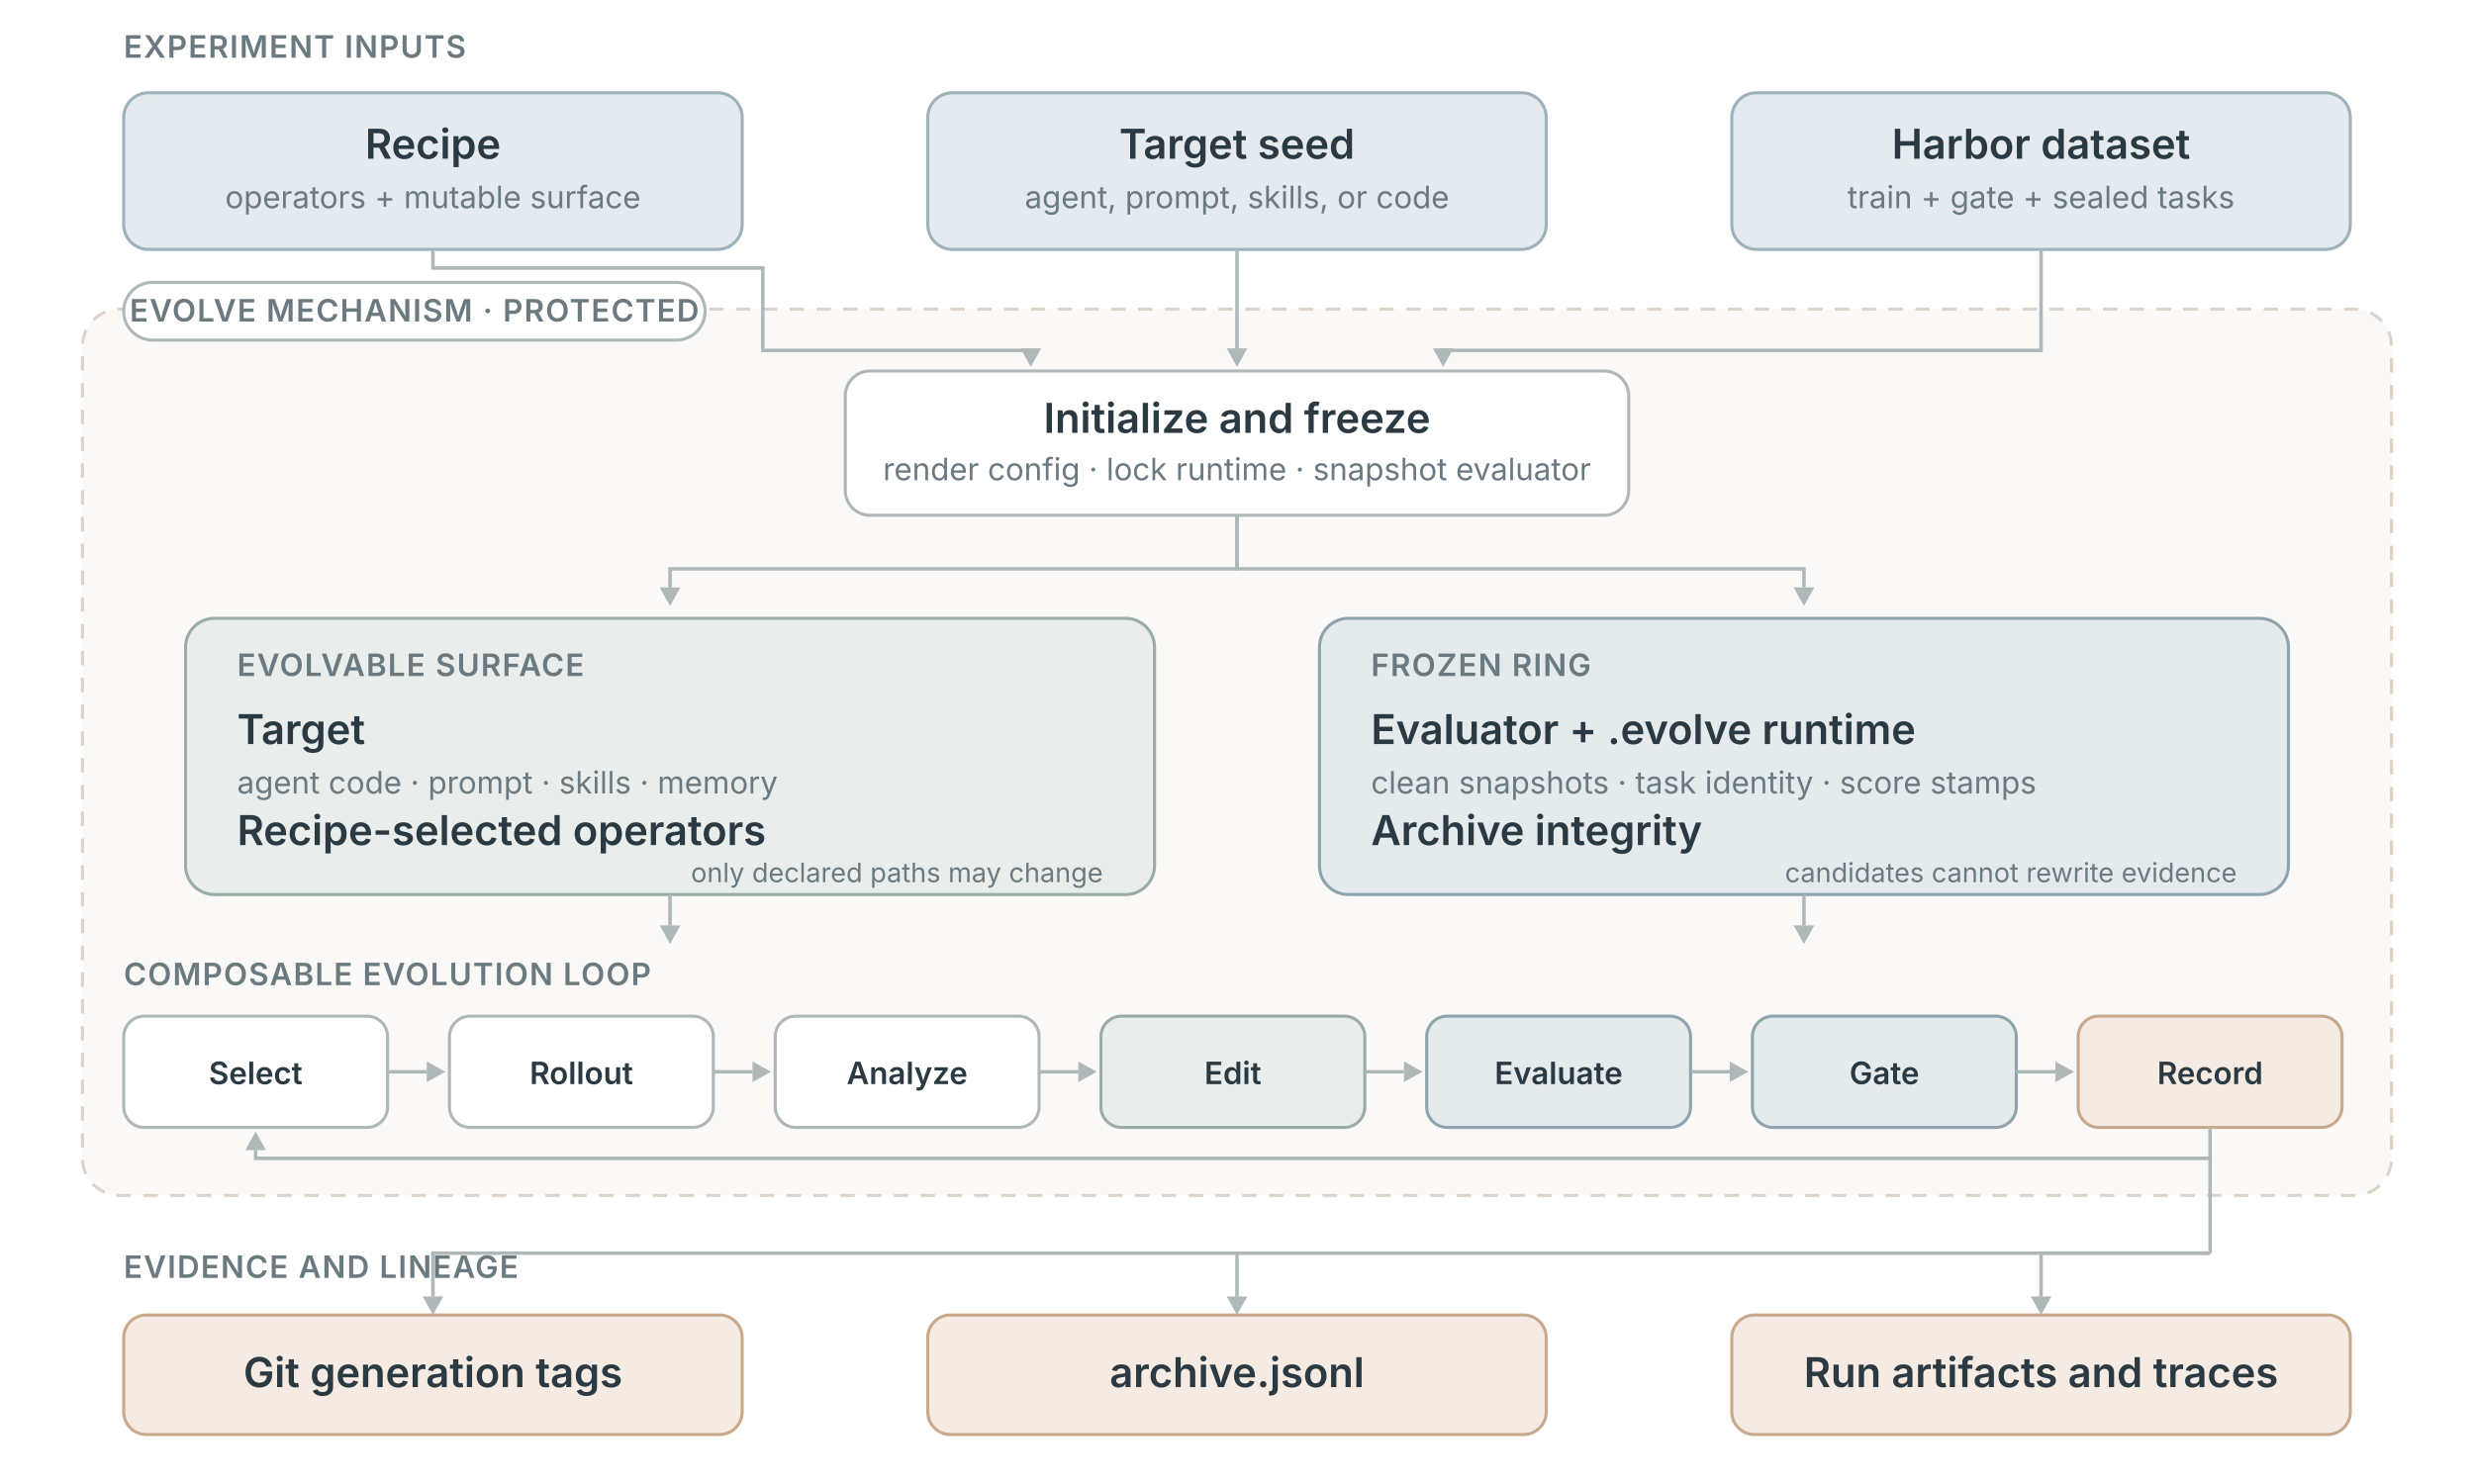
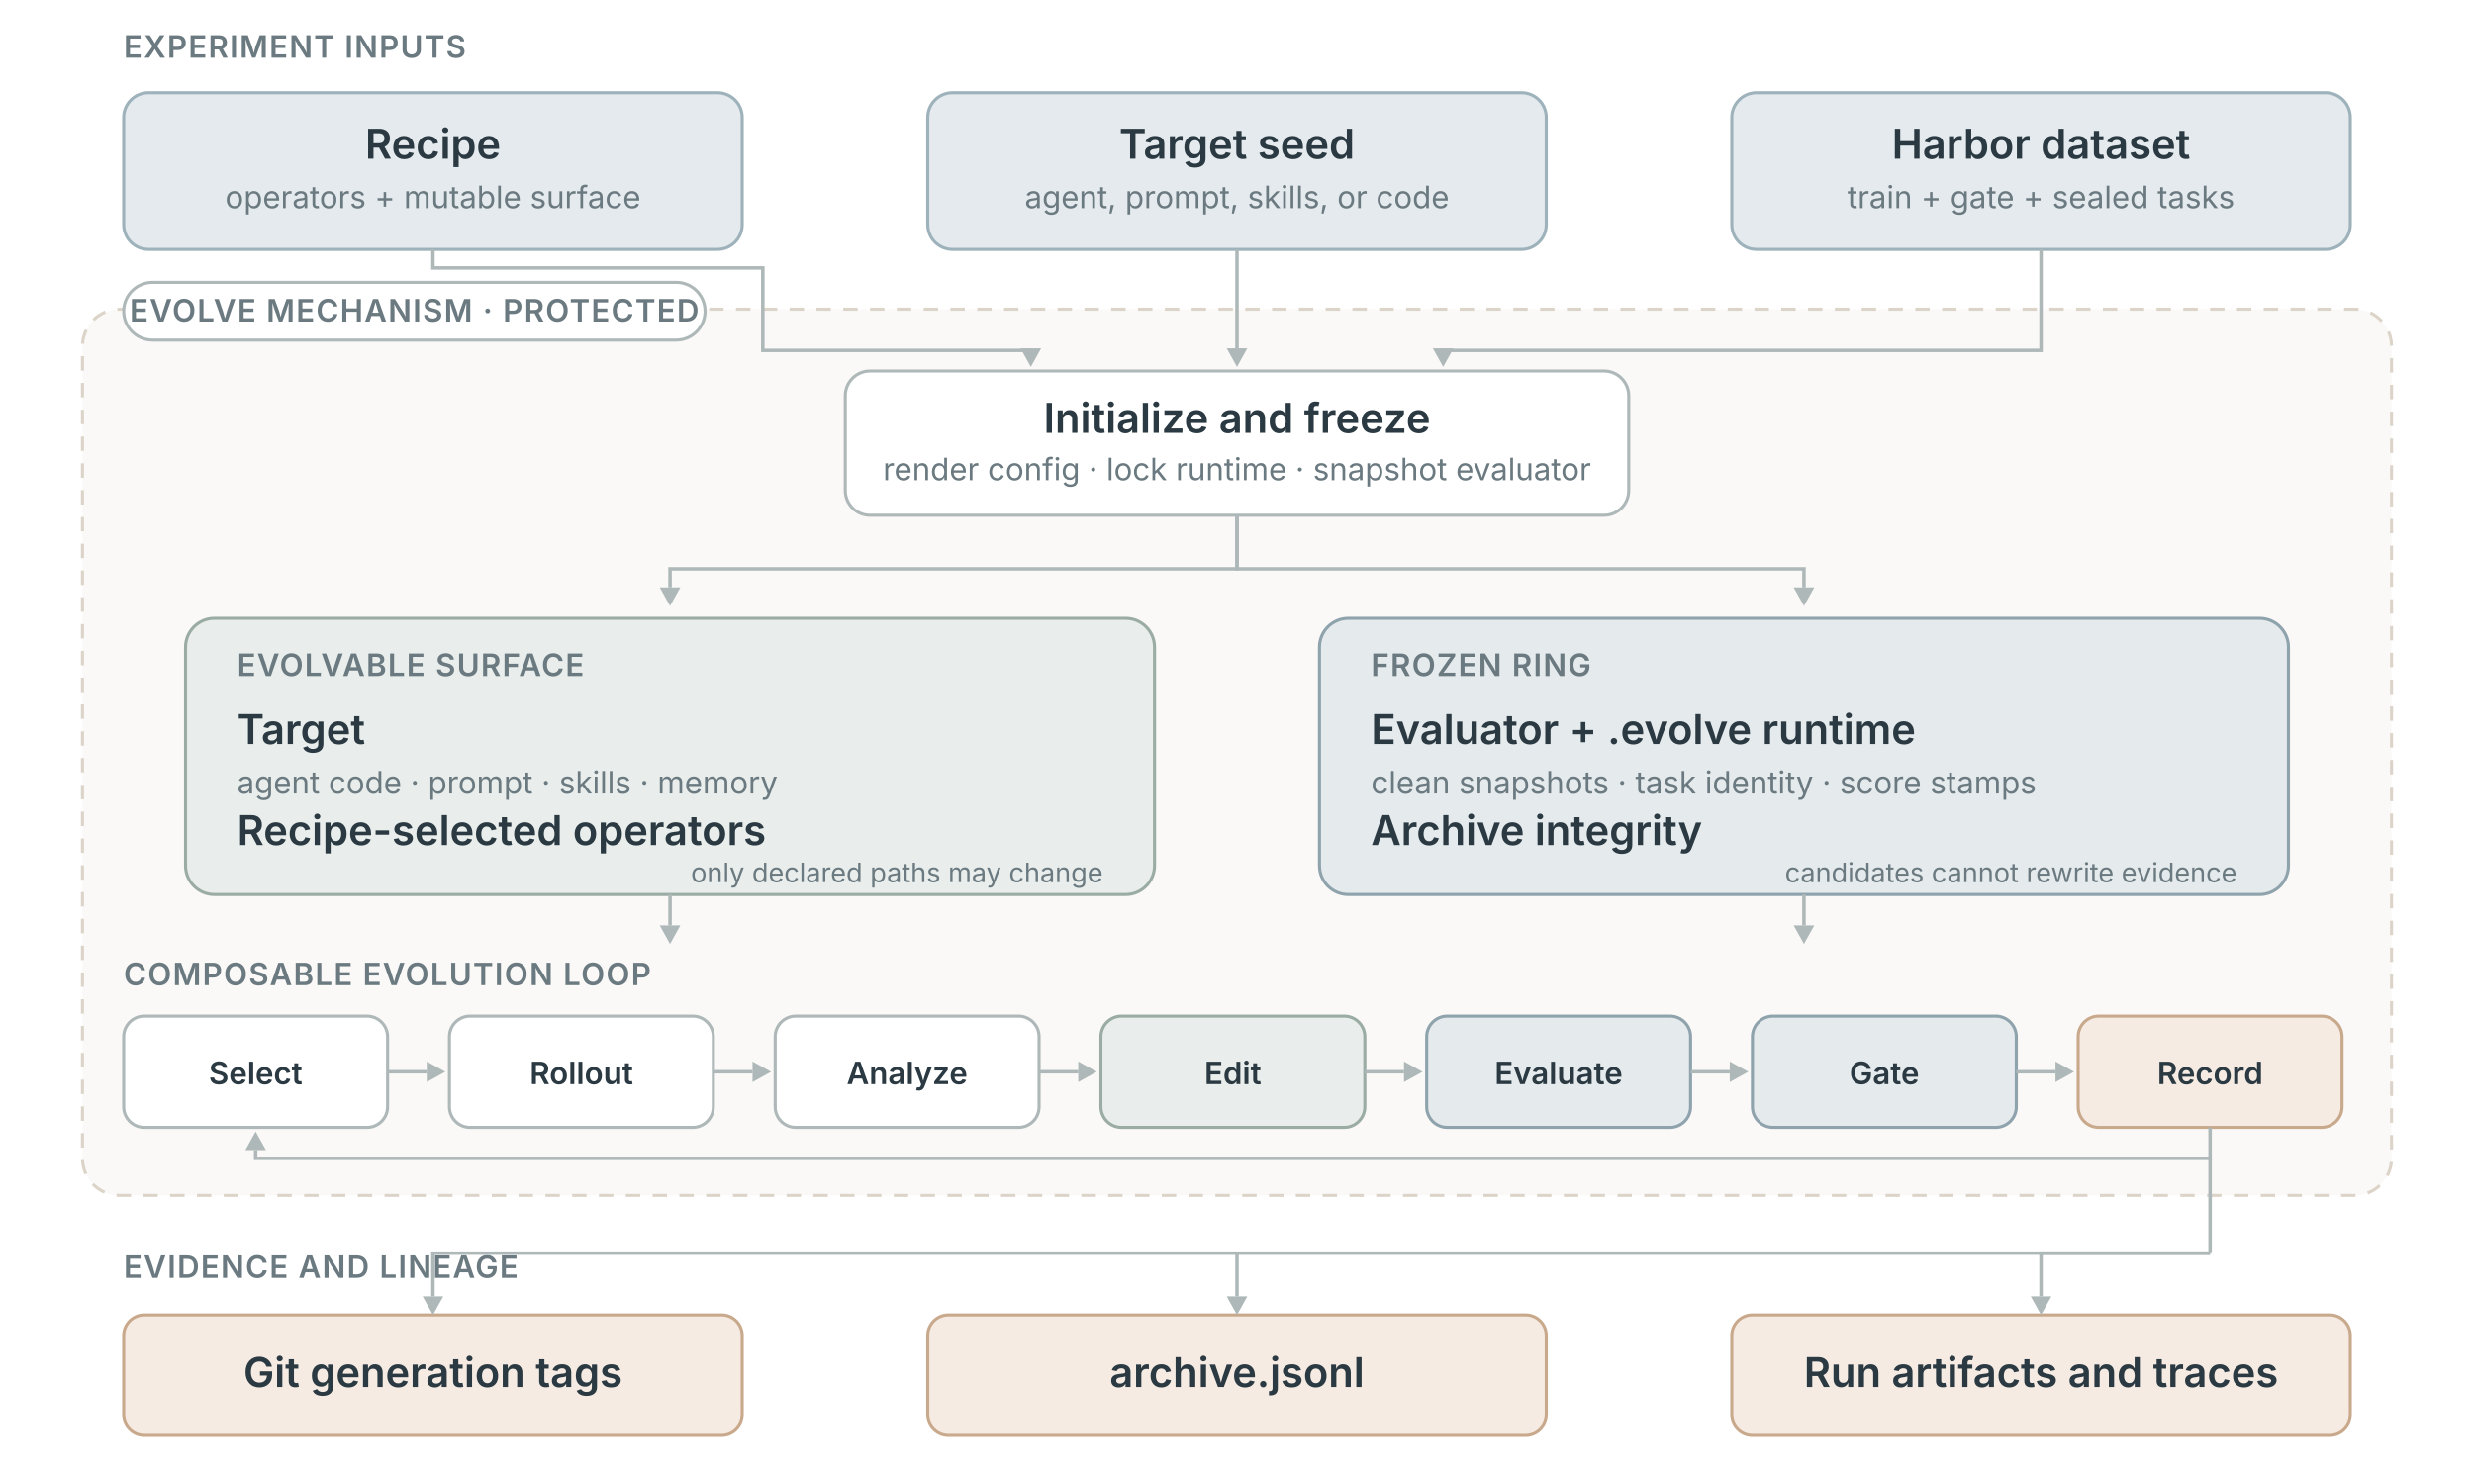
<svg xmlns="http://www.w3.org/2000/svg" width="1280" height="768" viewBox="0 0 1200 720" role="img" aria-labelledby="title description">
  <style>
    text { font-family: "Noto Sans SC", -apple-system, BlinkMacSystemFont, "Segoe UI", sans-serif; fill: #2b3a42; }
    .section-label { font-size: 15px; font-weight: 600; letter-spacing: 0.04em; fill: #6b7a80; }
    .title { font-size: 20px; font-weight: 600; }
    .body { font-size: 15px; fill: #6b7a80; }
    .small { font-size: 13px; fill: #6b7a80; }
    .node-label { font-size: 15px; font-weight: 600; }
    .canvas { fill: #ffffff; }
    .surface { fill: #ffffff; stroke: #aeb8b8; stroke-width: 1.5; }
    .input { fill: #e4eaed; stroke: #9eb2bb; stroke-width: 1.5; }
    .mutable { fill: #e9eeec; stroke: #9aaca4; stroke-width: 1.5; }
    .protected { fill: #e5eaed; stroke: #8fa3ad; stroke-width: 1.5; }
    .evidence { fill: #f5ebe3; stroke: #c9a98c; stroke-width: 1.5; }
    .boundary { fill: #faf9f7; stroke: #dcd4c9; stroke-width: 1.5; stroke-dasharray: 7 6; }
    .flow { fill: none; stroke: #aeb8b8; stroke-width: 1.7; }
-     .branch { fill: none; stroke: #aeb8b8; stroke-width: 1.5; }
    .arrow-fill { fill: #aeb8b8; }
  </style>
-   <rect x="0" y="0" width="1200" height="720" class="canvas" />
+   <rect x="0" y="0" width="1200" height="720" rx="0" class="canvas" />
  <text x="60" y="28" class="section-label">EXPERIMENT INPUTS</text>
  <rect x="60" y="45" width="300" height="76" rx="12" class="input" />
  <text x="210" y="77" text-anchor="middle" class="title">Recipe</text>
  <text x="210" y="101" text-anchor="middle" class="body">operators + mutable surface</text>
  <rect x="450" y="45" width="300" height="76" rx="12" class="input" />
  <text x="600" y="77" text-anchor="middle" class="title">Target seed</text>
  <text x="600" y="101" text-anchor="middle" class="body">agent, prompt, skills, or code</text>
  <rect x="840" y="45" width="300" height="76" rx="12" class="input" />
  <text x="990" y="77" text-anchor="middle" class="title">Harbor dataset</text>
  <text x="990" y="101" text-anchor="middle" class="body">train + gate + sealed tasks</text>
  <rect x="40" y="150" width="1120" height="430" rx="18" class="boundary" />
  <rect x="60" y="137" width="282" height="28" rx="14" class="surface" />
  <text x="201" y="156" text-anchor="middle" class="section-label">EVOLVE MECHANISM · PROTECTED</text>
  <path d="M 210 121 V 130 H 370 V 170 H 500" class="flow" />
  <polygon points="500,178 495,169 505,169" class="arrow-fill" />
  <line x1="600" y1="121" x2="600" y2="169" class="flow" />
  <polygon points="600,178 595,169 605,169" class="arrow-fill" />
  <path d="M 990 121 V 170 H 700" class="flow" />
  <polygon points="700,178 695,169 705,169" class="arrow-fill" />
  <rect x="410" y="180" width="380" height="70" rx="12" class="surface" />
  <text x="600" y="210" text-anchor="middle" class="title">Initialize and freeze</text>
  <text x="600" y="233" text-anchor="middle" class="body">render config · lock runtime · snapshot evaluator</text>
  <path d="M 600 250 V 276 H 325 V 285" class="flow" />
  <polygon points="325,294 320,285 330,285" class="arrow-fill" />
  <path d="M 600 250 V 276 H 875 V 285" class="flow" />
  <polygon points="875,294 870,285 880,285" class="arrow-fill" />
  <rect x="90" y="300" width="470" height="134" rx="14" class="mutable" />
  <text x="115" y="328" class="section-label">EVOLVABLE SURFACE</text>
  <text x="115" y="361" class="title">Target</text>
  <text x="115" y="385" class="body">agent code · prompt · skills · memory</text>
  <text x="115" y="410" class="title">Recipe-selected operators</text>
  <text x="535" y="428" text-anchor="end" class="small">only declared paths may change</text>
  <rect x="640" y="300" width="470" height="134" rx="14" class="protected" />
  <text x="665" y="328" class="section-label">FROZEN RING</text>
  <text x="665" y="361" class="title">Evaluator + .evolve runtime</text>
  <text x="665" y="385" class="body">clean snapshots · task identity · score stamps</text>
  <text x="665" y="410" class="title">Archive integrity</text>
  <text x="1085" y="428" text-anchor="end" class="small">candidates cannot rewrite evidence</text>
  <line x1="325" y1="434" x2="325" y2="449" class="flow" />
  <polygon points="325,458 320,449 330,449" class="arrow-fill" />
  <line x1="875" y1="434" x2="875" y2="449" class="flow" />
  <polygon points="875,458 870,449 880,449" class="arrow-fill" />
  <text x="60" y="478" class="section-label">COMPOSABLE EVOLUTION LOOP</text>
  <rect x="60" y="493" width="128" height="54" rx="10" class="surface" />
  <text x="124" y="526" text-anchor="middle" class="node-label">Select</text>
  <rect x="218" y="493" width="128" height="54" rx="10" class="surface" />
  <text x="282" y="526" text-anchor="middle" class="node-label">Rollout</text>
  <rect x="376" y="493" width="128" height="54" rx="10" class="surface" />
  <text x="440" y="526" text-anchor="middle" class="node-label">Analyze</text>
  <rect x="534" y="493" width="128" height="54" rx="10" class="mutable" />
  <text x="598" y="526" text-anchor="middle" class="node-label">Edit</text>
  <rect x="692" y="493" width="128" height="54" rx="10" class="protected" />
  <text x="756" y="526" text-anchor="middle" class="node-label">Evaluate</text>
  <rect x="850" y="493" width="128" height="54" rx="10" class="protected" />
  <text x="914" y="526" text-anchor="middle" class="node-label">Gate</text>
  <rect x="1008" y="493" width="128" height="54" rx="10" class="evidence" />
  <text x="1072" y="526" text-anchor="middle" class="node-label">Record</text>
  <line x1="188" y1="520" x2="207" y2="520" class="flow" />
  <polygon points="216,520 207,515 207,525" class="arrow-fill" />
  <line x1="346" y1="520" x2="365" y2="520" class="flow" />
  <polygon points="374,520 365,515 365,525" class="arrow-fill" />
  <line x1="504" y1="520" x2="523" y2="520" class="flow" />
  <polygon points="532,520 523,515 523,525" class="arrow-fill" />
  <line x1="662" y1="520" x2="681" y2="520" class="flow" />
  <polygon points="690,520 681,515 681,525" class="arrow-fill" />
  <line x1="820" y1="520" x2="839" y2="520" class="flow" />
  <polygon points="848,520 839,515 839,525" class="arrow-fill" />
  <line x1="978" y1="520" x2="997" y2="520" class="flow" />
  <polygon points="1006,520 997,515 997,525" class="arrow-fill" />
  <path d="M 1072 547 V 562 H 124 V 558" class="flow" />
  <polygon points="124,549 119,558 129,558" class="arrow-fill" />
  <line x1="1072" y1="562" x2="1072" y2="608" class="flow" />
  <text x="60" y="620" class="section-label">EVIDENCE AND LINEAGE</text>
-   <rect x="60" y="638" width="300" height="58" rx="11" class="evidence" />
+   <rect x="60" y="638" width="300" height="58" rx="10" class="evidence" />
  <text x="210" y="673" text-anchor="middle" class="title">Git generation tags</text>
-   <rect x="450" y="638" width="300" height="58" rx="11" class="evidence" />
+   <rect x="450" y="638" width="300" height="58" rx="10" class="evidence" />
  <text x="600" y="673" text-anchor="middle" class="title">archive.jsonl</text>
-   <rect x="840" y="638" width="300" height="58" rx="11" class="evidence" />
+   <rect x="840" y="638" width="300" height="58" rx="10" class="evidence" />
  <text x="990" y="673" text-anchor="middle" class="title">Run artifacts and traces</text>
  <path d="M 1072 608 H 210 V 629" class="flow" />
  <polygon points="210,638 205,629 215,629" class="arrow-fill" />
  <line x1="600" y1="608" x2="600" y2="629" class="flow" />
  <polygon points="600,638 595,629 605,629" class="arrow-fill" />
  <path d="M 1072 608 H 990 V 629" class="flow" />
  <polygon points="990,638 985,629 995,629" class="arrow-fill" />
</svg>
